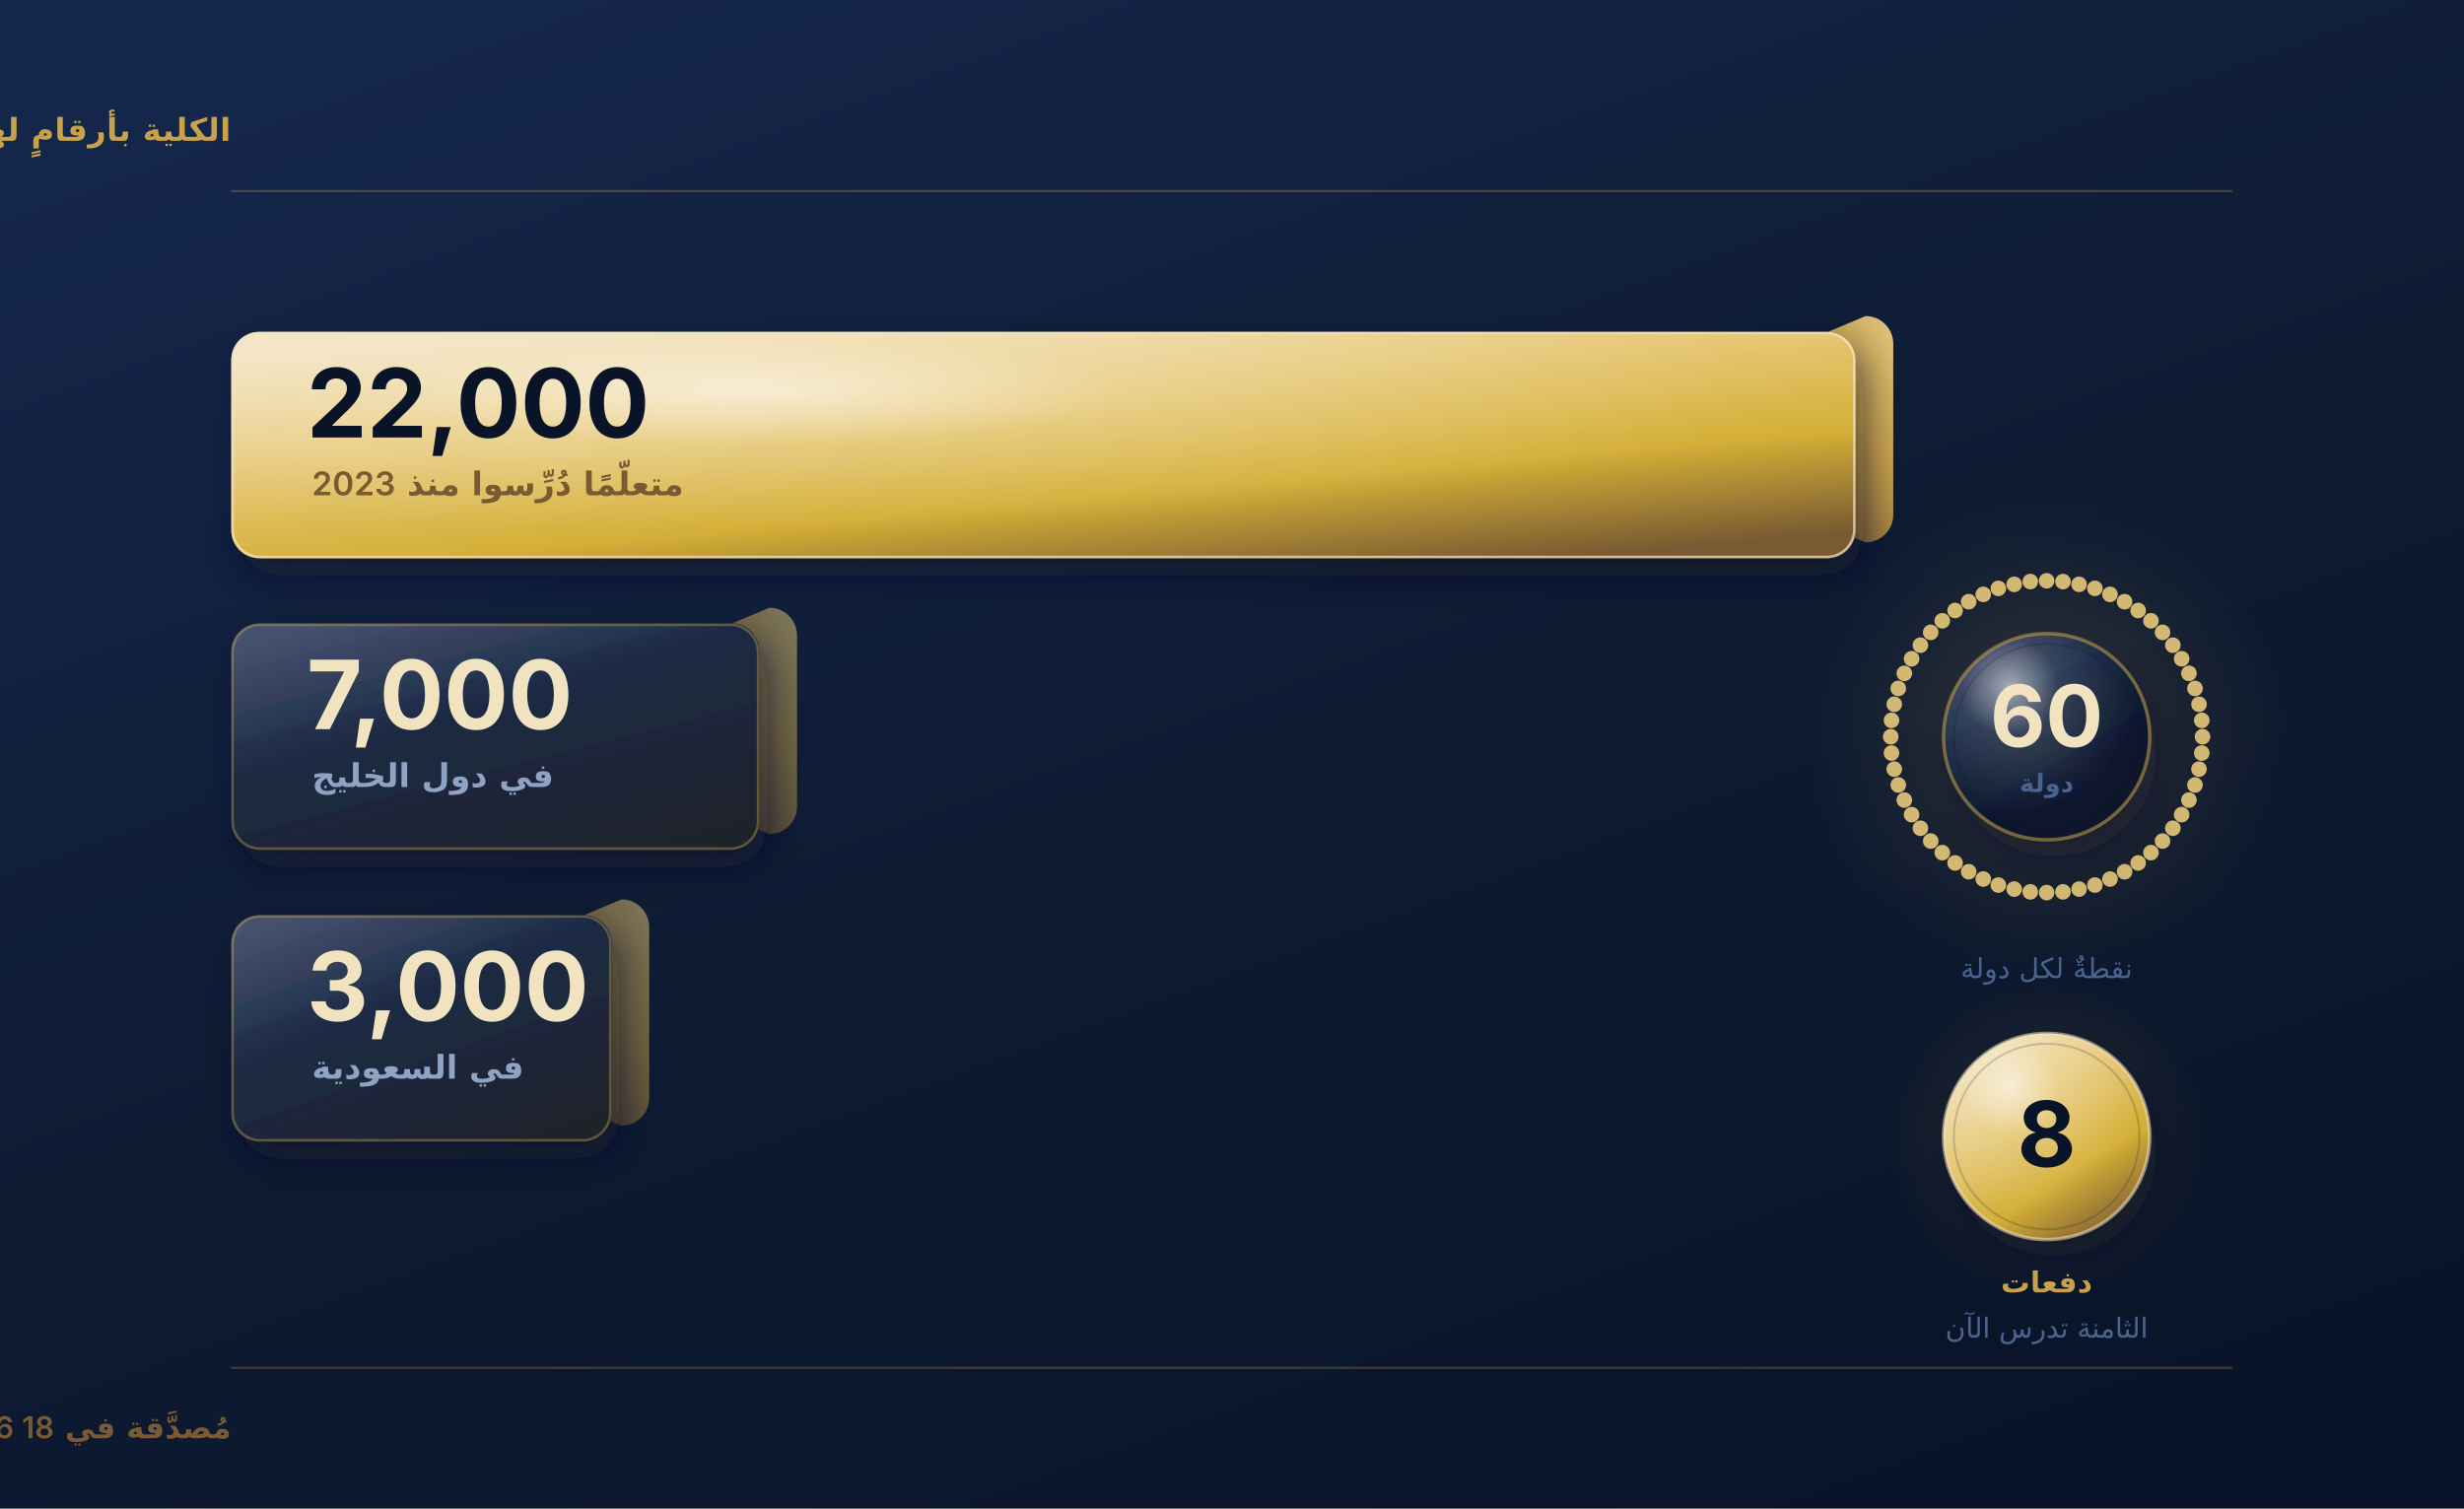
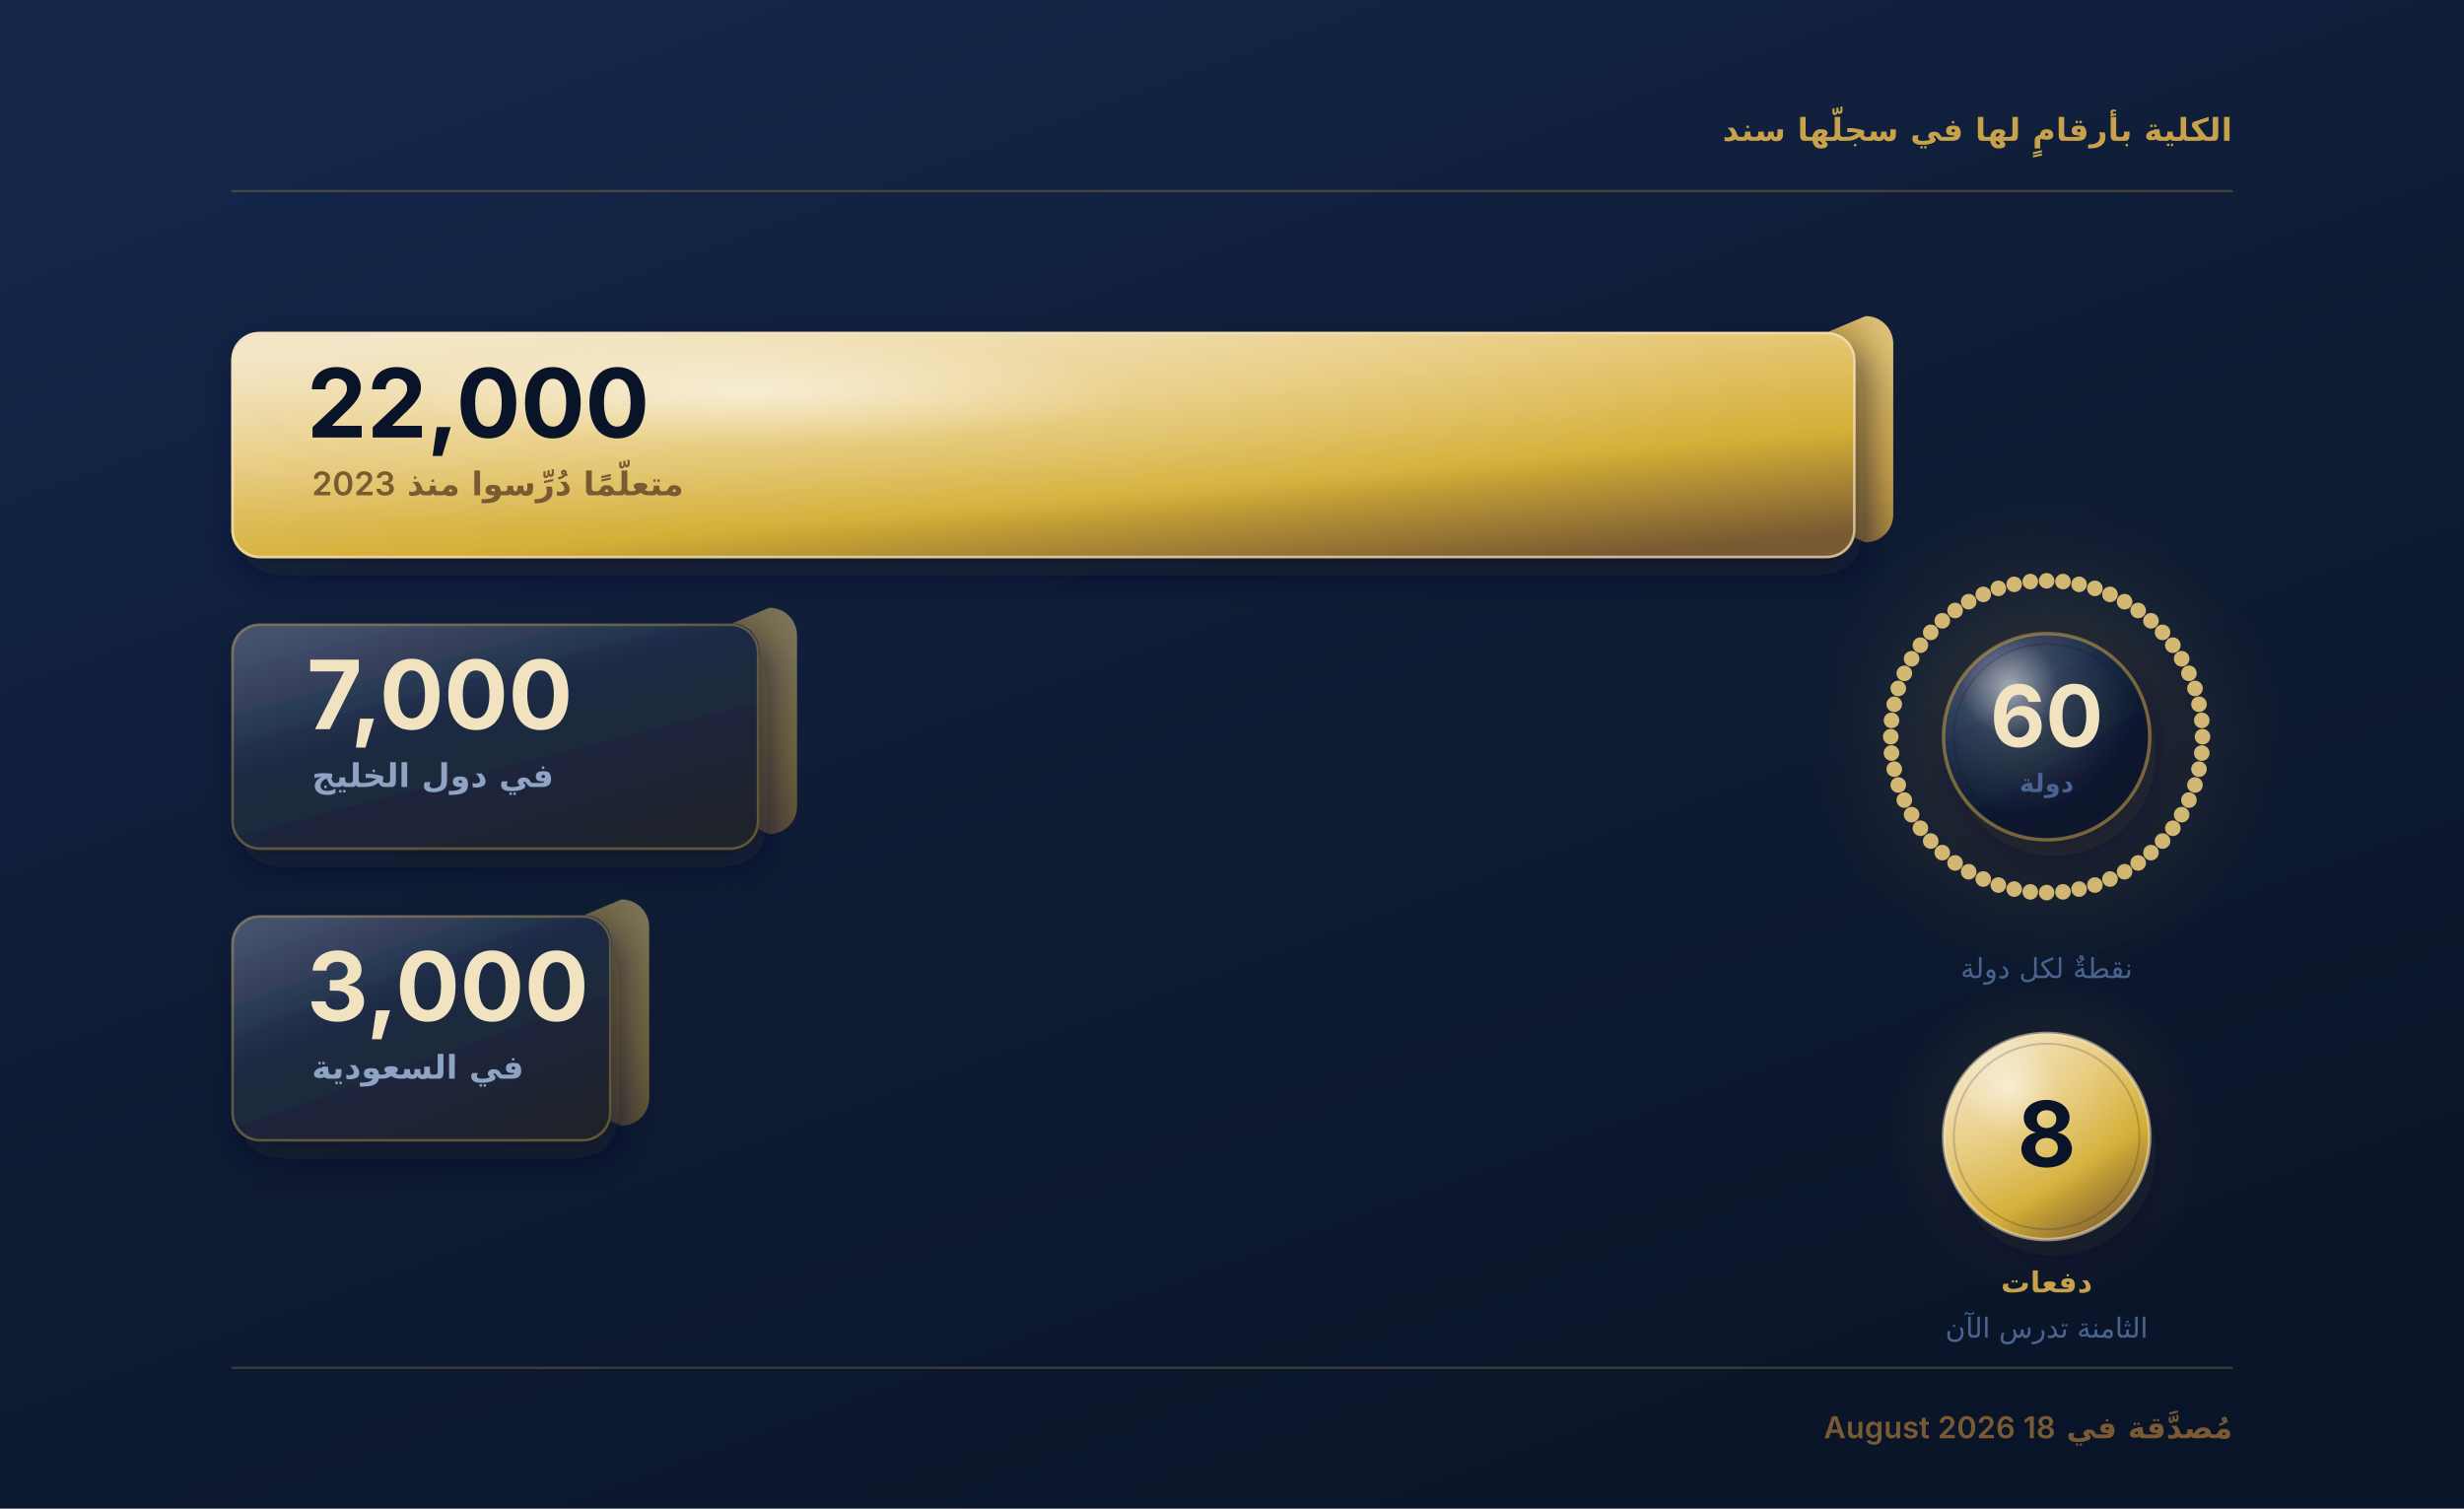
<svg xmlns="http://www.w3.org/2000/svg" viewBox="0 0 980 600" width="980" height="600" data-diagram="reach" role="img" lang="ar" direction="ltr" aria-labelledby="reach-title reach-desc">
  <defs>
    <linearGradient id="rc-gold" x1="0.18" y1="0" x2="0.82" y2="1">
      <stop offset="0" stop-color="#F2E3C0" />
      <stop offset="0.34" stop-color="#E7C97A" />
      <stop offset="0.68" stop-color="#D4AF37" />
      <stop offset="1" stop-color="#795A32" />
    </linearGradient>
    <linearGradient id="rc-gold-under" x1="0.2" y1="1" x2="0.8" y2="0">
      <stop offset="0" stop-color="#795A32" />
      <stop offset="0.55" stop-color="#C7A24A" />
      <stop offset="1" stop-color="#E7C97A" />
    </linearGradient>
    <linearGradient id="rc-deep" x1="0.2" y1="0" x2="0.8" y2="1">
      <stop offset="0" stop-color="#14264A" />
      <stop offset="0.5" stop-color="#0E1B33" />
      <stop offset="1" stop-color="#0A1428" />
    </linearGradient>
    <linearGradient id="rc-glass" x1="0.15" y1="0" x2="0.85" y2="1">
      <stop offset="0" stop-color="#FFFFFF" stop-opacity="0.20" />
      <stop offset="0.4" stop-color="#FFFFFF" stop-opacity="0.06" />
      <stop offset="1" stop-color="#C7A24A" stop-opacity="0.09" />
    </linearGradient>
    <radialGradient id="rc-spec" cx="0.32" cy="0.26" r="0.62">
      <stop offset="0" stop-color="#FFFFFF" stop-opacity="0.62" />
      <stop offset="0.38" stop-color="#FFFFFF" stop-opacity="0.16" />
      <stop offset="1" stop-color="#FFFFFF" stop-opacity="0" />
    </radialGradient>
    <radialGradient id="rc-halo" cx="0.5" cy="0.5" r="0.5">
      <stop offset="0" stop-color="#E7C97A" stop-opacity="0.26" />
      <stop offset="0.55" stop-color="#C7A24A" stop-opacity="0.08" />
      <stop offset="1" stop-color="#C7A24A" stop-opacity="0" />
    </radialGradient>
    <filter id="rc-cast" x="-40%" y="-40%" width="180%" height="200%">
      <feDropShadow dx="3" dy="7" stdDeviation="7" flood-color="#0A1428" flood-opacity="0.55" />
    </filter>
    <filter id="rc-cast-sm" x="-40%" y="-40%" width="180%" height="200%">
      <feDropShadow dx="1.5" dy="3" stdDeviation="3.2" flood-color="#0A1428" flood-opacity="0.5" />
    </filter>
    <filter id="rc-glow" x="-60%" y="-60%" width="220%" height="220%">
      <feGaussianBlur stdDeviation="9" />
    </filter>
  </defs>
  <style>
    /* Sizes are set per-element; these classes only override at the
       widths where the plate has been scaled down enough to need it.
       Two steps rather than a continuous ramp: a diagram is either
       being read at its designed size or it is being read small, and
       the intermediate widths are where it is still comfortable. */
    @media (max-width: 780px) {
      .t-lbl  { font-size: 26px; }
      .t-sub  { font-size: 17px; }
      .t-num  { font-size: 46px; }
      .t-eyeb { font-size: 17px; }
      .t-note { font-size: 17px; }
      .t-mini { font-size: 14px; }
    }
    @media (max-width: 520px) {
      .t-lbl  { font-size: 32px; }
      .t-sub  { font-size: 21px; }
      .t-num  { font-size: 54px; }
      .t-eyeb { font-size: 20px; }
      .t-note { font-size: 21px; }
      .t-mini { font-size: 17px; }
    }

    /* THE ONE THING GROWING THE TYPE CANNOT FIX.
       A radial layout puts its labels on the horizontal, anchored away
       from the centre, and a 28-character label grown to stay legible
       simply runs off the plate — the ring has no more room to give it
       and no font size satisfies both constraints at 390px.
       So a plate may carry a label twice: the full form for the widths
       that can hold it, and a short form — a CEFR band, a numeral, a
       code — for the widths that cannot. Exactly one is ever visible,
       so neither is dead weight and the drawing never carries a label
       it has to clip. */
    .lbl-narrow { display: none; }
    @media (max-width: 780px) {
      .lbl-wide { display: none; }
      .lbl-narrow { display: inline; }
    }
  </style>
  <rect width="980" height="600" fill="url(#rc-deep)" />
-   <text class="t-eyeb" x="92.0" y="56.0" text-anchor="end" font-family="Cairo, Inter, sans-serif" font-size="12.5" font-weight="700" letter-spacing="0.2" fill="#C7A24A">⁧الكلية بأرقامٍ لها في سجلّها سند⁩</text>
+   <text class="t-eyeb" x="888.0" y="56.0" text-anchor="end" font-family="Cairo, Inter, sans-serif" font-size="12.5" font-weight="700" letter-spacing="0.2" fill="#C7A24A">⁧الكلية بأرقامٍ لها في سجلّها سند⁩</text>
  <path d="M 92 76 H 888" stroke="#C7A24A" stroke-opacity="0.28" stroke-width="0.9" />
  <path d="M 738.0 143.0              a 11.0 11.0 0 0 0 -11.0 -11.0              l 15.0 -6.3              a 11.0 11.0 0 0 1 11.0 11.0              v 68.0              a 11.0 11.0 0 0 1 -11.0 11.0              l -15.0 -6.3              a 11.0 11.0 0 0 0 11.0 -11.0 Z" fill="url(#rc-gold-under)" opacity="0.95" />
  <rect x="92.0" y="132.0" width="646.0" height="90.0" rx="11.0" fill="url(#rc-gold)" filter="url(#rc-cast)" />
  <rect x="92.0" y="132.0" width="646.0" height="90.0" rx="11.0" fill="url(#rc-spec)" />
  <rect x="92.5" y="132.5" width="645.0" height="89.0" rx="11.0" fill="none" stroke="#F2E3C0" stroke-opacity="0.7" stroke-width="1" />
  <text class="t-num" x="122.0" y="174.0" text-anchor="start" font-family="Cairo, Inter, sans-serif" font-size="38" font-weight="700" fill="#0A1428">22,000</text>
  <text class="t-sub" x="124.0" y="197.0" text-anchor="start" font-family="Cairo, Inter, sans-serif" font-size="13" font-weight="600" letter-spacing="0.06" fill="#795A32">⁧متعلّمًا دُرِّسوا منذ 2023⁩</text>
  <path d="M 302.0 259.0              a 11.0 11.0 0 0 0 -11.0 -11.0              l 15.0 -6.3              a 11.0 11.0 0 0 1 11.0 11.0              v 68.0              a 11.0 11.0 0 0 1 -11.0 11.0              l -15.0 -6.3              a 11.0 11.0 0 0 0 11.0 -11.0 Z" fill="url(#rc-gold-under)" opacity="0.5" />
  <rect x="92.0" y="248.0" width="210.0" height="90.0" rx="11.0" fill="url(#rc-deep)" filter="url(#rc-cast)" />
  <rect x="92.0" y="248.0" width="210.0" height="90.0" rx="11.0" fill="url(#rc-glass)" />
  <rect x="92.5" y="248.5" width="209.0" height="89.0" rx="11.0" fill="none" stroke="#C7A24A" stroke-opacity="0.4" stroke-width="1" />
  <text class="t-num" x="122.0" y="290.0" text-anchor="start" font-family="Cairo, Inter, sans-serif" font-size="38" font-weight="700" fill="#F2E3C0">7,000</text>
  <text class="t-sub" x="124.0" y="313.0" text-anchor="start" font-family="Cairo, Inter, sans-serif" font-size="13" font-weight="600" letter-spacing="0.06" fill="#8FA3C4">⁧في دول الخليج⁩</text>
  <path d="M 243.2 375.0              a 11.0 11.0 0 0 0 -11.0 -11.0              l 15.0 -6.3              a 11.0 11.0 0 0 1 11.0 11.0              v 68.0              a 11.0 11.0 0 0 1 -11.0 11.0              l -15.0 -6.3              a 11.0 11.0 0 0 0 11.0 -11.0 Z" fill="url(#rc-gold-under)" opacity="0.5" />
  <rect x="92.0" y="364.0" width="151.2" height="90.0" rx="11.0" fill="url(#rc-deep)" filter="url(#rc-cast)" />
  <rect x="92.0" y="364.0" width="151.2" height="90.0" rx="11.0" fill="url(#rc-glass)" />
  <rect x="92.5" y="364.5" width="150.2" height="89.0" rx="11.0" fill="none" stroke="#C7A24A" stroke-opacity="0.4" stroke-width="1" />
  <text class="t-num" x="122.0" y="406.0" text-anchor="start" font-family="Cairo, Inter, sans-serif" font-size="38" font-weight="700" fill="#F2E3C0">3,000</text>
  <text class="t-sub" x="124.0" y="429.0" text-anchor="start" font-family="Cairo, Inter, sans-serif" font-size="13" font-weight="600" letter-spacing="0.06" fill="#8FA3C4">⁧في السعودية⁩</text>
  <circle cx="814.0" cy="293.0" r="96" fill="url(#rc-halo)" />
  <circle cx="814.0" cy="231.0" r="3.1" fill="#E7C97A" opacity="0.9" />
  <circle cx="820.5" cy="231.3" r="3.1" fill="#E7C97A" opacity="0.9" />
  <circle cx="826.9" cy="232.4" r="3.1" fill="#E7C97A" opacity="0.9" />
  <circle cx="833.2" cy="234.0" r="3.1" fill="#E7C97A" opacity="0.9" />
  <circle cx="839.2" cy="236.4" r="3.1" fill="#E7C97A" opacity="0.9" />
  <circle cx="845.0" cy="239.3" r="3.1" fill="#E7C97A" opacity="0.9" />
  <circle cx="850.4" cy="242.8" r="3.1" fill="#E7C97A" opacity="0.9" />
  <circle cx="855.5" cy="246.9" r="3.1" fill="#E7C97A" opacity="0.9" />
  <circle cx="860.1" cy="251.5" r="3.1" fill="#E7C97A" opacity="0.9" />
  <circle cx="864.2" cy="256.6" r="3.1" fill="#E7C97A" opacity="0.9" />
  <circle cx="867.7" cy="262.0" r="3.1" fill="#E7C97A" opacity="0.9" />
  <circle cx="870.6" cy="267.8" r="3.1" fill="#E7C97A" opacity="0.9" />
  <circle cx="873.0" cy="273.8" r="3.1" fill="#E7C97A" opacity="0.9" />
  <circle cx="874.6" cy="280.1" r="3.1" fill="#E7C97A" opacity="0.9" />
  <circle cx="875.7" cy="286.5" r="3.1" fill="#E7C97A" opacity="0.9" />
  <circle cx="876.0" cy="293.0" r="3.1" fill="#E7C97A" opacity="0.9" />
  <circle cx="875.7" cy="299.5" r="3.1" fill="#E7C97A" opacity="0.9" />
  <circle cx="874.6" cy="305.9" r="3.1" fill="#E7C97A" opacity="0.9" />
  <circle cx="873.0" cy="312.2" r="3.1" fill="#E7C97A" opacity="0.9" />
  <circle cx="870.6" cy="318.2" r="3.1" fill="#E7C97A" opacity="0.9" />
  <circle cx="867.7" cy="324.0" r="3.1" fill="#E7C97A" opacity="0.9" />
  <circle cx="864.2" cy="329.4" r="3.1" fill="#E7C97A" opacity="0.9" />
  <circle cx="860.1" cy="334.5" r="3.1" fill="#E7C97A" opacity="0.9" />
  <circle cx="855.5" cy="339.1" r="3.1" fill="#E7C97A" opacity="0.9" />
  <circle cx="850.4" cy="343.2" r="3.1" fill="#E7C97A" opacity="0.9" />
  <circle cx="845.0" cy="346.7" r="3.1" fill="#E7C97A" opacity="0.9" />
  <circle cx="839.2" cy="349.6" r="3.1" fill="#E7C97A" opacity="0.9" />
  <circle cx="833.2" cy="352.0" r="3.1" fill="#E7C97A" opacity="0.9" />
  <circle cx="826.9" cy="353.6" r="3.1" fill="#E7C97A" opacity="0.9" />
  <circle cx="820.5" cy="354.7" r="3.1" fill="#E7C97A" opacity="0.9" />
  <circle cx="814.0" cy="355.0" r="3.1" fill="#E7C97A" opacity="0.9" />
  <circle cx="807.5" cy="354.7" r="3.1" fill="#E7C97A" opacity="0.9" />
  <circle cx="801.1" cy="353.6" r="3.1" fill="#E7C97A" opacity="0.9" />
  <circle cx="794.8" cy="352.0" r="3.1" fill="#E7C97A" opacity="0.9" />
  <circle cx="788.8" cy="349.6" r="3.1" fill="#E7C97A" opacity="0.9" />
  <circle cx="783.0" cy="346.7" r="3.1" fill="#E7C97A" opacity="0.9" />
  <circle cx="777.6" cy="343.2" r="3.1" fill="#E7C97A" opacity="0.9" />
  <circle cx="772.5" cy="339.1" r="3.1" fill="#E7C97A" opacity="0.9" />
  <circle cx="767.9" cy="334.5" r="3.1" fill="#E7C97A" opacity="0.9" />
  <circle cx="763.8" cy="329.4" r="3.1" fill="#E7C97A" opacity="0.9" />
  <circle cx="760.3" cy="324.0" r="3.1" fill="#E7C97A" opacity="0.9" />
  <circle cx="757.4" cy="318.2" r="3.1" fill="#E7C97A" opacity="0.9" />
  <circle cx="755.0" cy="312.2" r="3.1" fill="#E7C97A" opacity="0.9" />
  <circle cx="753.4" cy="305.9" r="3.1" fill="#E7C97A" opacity="0.9" />
  <circle cx="752.3" cy="299.5" r="3.1" fill="#E7C97A" opacity="0.9" />
  <circle cx="752.0" cy="293.0" r="3.1" fill="#E7C97A" opacity="0.9" />
  <circle cx="752.3" cy="286.5" r="3.1" fill="#E7C97A" opacity="0.9" />
  <circle cx="753.4" cy="280.1" r="3.1" fill="#E7C97A" opacity="0.9" />
  <circle cx="755.0" cy="273.8" r="3.1" fill="#E7C97A" opacity="0.9" />
  <circle cx="757.4" cy="267.8" r="3.1" fill="#E7C97A" opacity="0.9" />
  <circle cx="760.3" cy="262.0" r="3.1" fill="#E7C97A" opacity="0.9" />
  <circle cx="763.8" cy="256.6" r="3.1" fill="#E7C97A" opacity="0.9" />
  <circle cx="767.9" cy="251.5" r="3.1" fill="#E7C97A" opacity="0.9" />
  <circle cx="772.5" cy="246.9" r="3.1" fill="#E7C97A" opacity="0.9" />
  <circle cx="777.6" cy="242.8" r="3.1" fill="#E7C97A" opacity="0.9" />
  <circle cx="783.0" cy="239.3" r="3.1" fill="#E7C97A" opacity="0.9" />
  <circle cx="788.8" cy="236.4" r="3.1" fill="#E7C97A" opacity="0.9" />
  <circle cx="794.8" cy="234.0" r="3.1" fill="#E7C97A" opacity="0.9" />
  <circle cx="801.1" cy="232.4" r="3.1" fill="#E7C97A" opacity="0.9" />
  <circle cx="807.5" cy="231.3" r="3.1" fill="#E7C97A" opacity="0.9" />
  <circle cx="814.0" cy="293.0" r="41.0" fill="url(#rc-deep)" filter="url(#rc-cast)" />
  <circle cx="814.0" cy="293.0" r="41.0" fill="url(#rc-spec)" />
  <circle cx="814.0" cy="293.0" r="41.0" fill="none" stroke="#C7A24A" stroke-opacity="0.55" stroke-width="1.4" />
  <circle cx="814.0" cy="293.0" r="36.9" fill="none" stroke="#0A1428" stroke-opacity="0.18" stroke-width="0.8" />
  <text class="t-num" x="814.0" y="297.0" text-anchor="middle" font-family="Cairo, Inter, sans-serif" font-size="34" font-weight="700" fill="#F2E3C0">60</text>
  <text x="814.0" y="315.0" text-anchor="middle" font-family="Cairo, Inter, sans-serif" font-size="10" font-weight="700" letter-spacing="0.14" fill="#4A6491">⁧دولة⁩</text>
  <text x="814.0" y="389.0" text-anchor="middle" font-family="Cairo, Inter, sans-serif" font-size="11" font-weight="500" letter-spacing="0.05" fill="#4A6491">⁧نقطةٌ لكل دولة⁩</text>
  <circle cx="814.0" cy="452.0" r="63.6" fill="url(#rc-halo)" />
  <circle cx="814.0" cy="452.0" r="41.0" fill="url(#rc-gold)" filter="url(#rc-cast)" />
  <circle cx="814.0" cy="452.0" r="41.0" fill="url(#rc-spec)" />
  <circle cx="814.0" cy="452.0" r="41.0" fill="none" stroke="#F2E3C0" stroke-opacity="0.55" stroke-width="1.4" />
  <circle cx="814.0" cy="452.0" r="36.9" fill="none" stroke="#0A1428" stroke-opacity="0.18" stroke-width="0.8" />
  <text x="814.0" y="464.0" text-anchor="middle" font-family="Cairo, Inter, sans-serif" font-size="36" font-weight="700" fill="#0A1428">8</text>
  <text x="814.0" y="514.0" text-anchor="middle" font-family="Cairo, Inter, sans-serif" font-size="11.5" font-weight="700" letter-spacing="0.14" fill="#C7A24A">⁧دفعات⁩</text>
  <text x="814.0" y="532.0" text-anchor="middle" font-family="Cairo, Inter, sans-serif" font-size="11" font-weight="500" fill="#4A6491">⁧الثامنة تدرس الآن⁩</text>
  <path d="M 92 544 H 888" stroke="#C7A24A" stroke-opacity="0.26" stroke-width="0.9" />
-   <text class="t-mini" x="92.0" y="572.0" text-anchor="end" font-family="Cairo, Inter, sans-serif" font-size="12" font-weight="600" letter-spacing="0.08" fill="#795A32">⁧مُصدَّقة في 18 August 2026⁩</text>
+   <text class="t-mini" x="888.0" y="572.0" text-anchor="end" font-family="Cairo, Inter, sans-serif" font-size="12" font-weight="600" letter-spacing="0.08" fill="#795A32">⁧مُصدَّقة في 18 August 2026⁩</text>
</svg>
